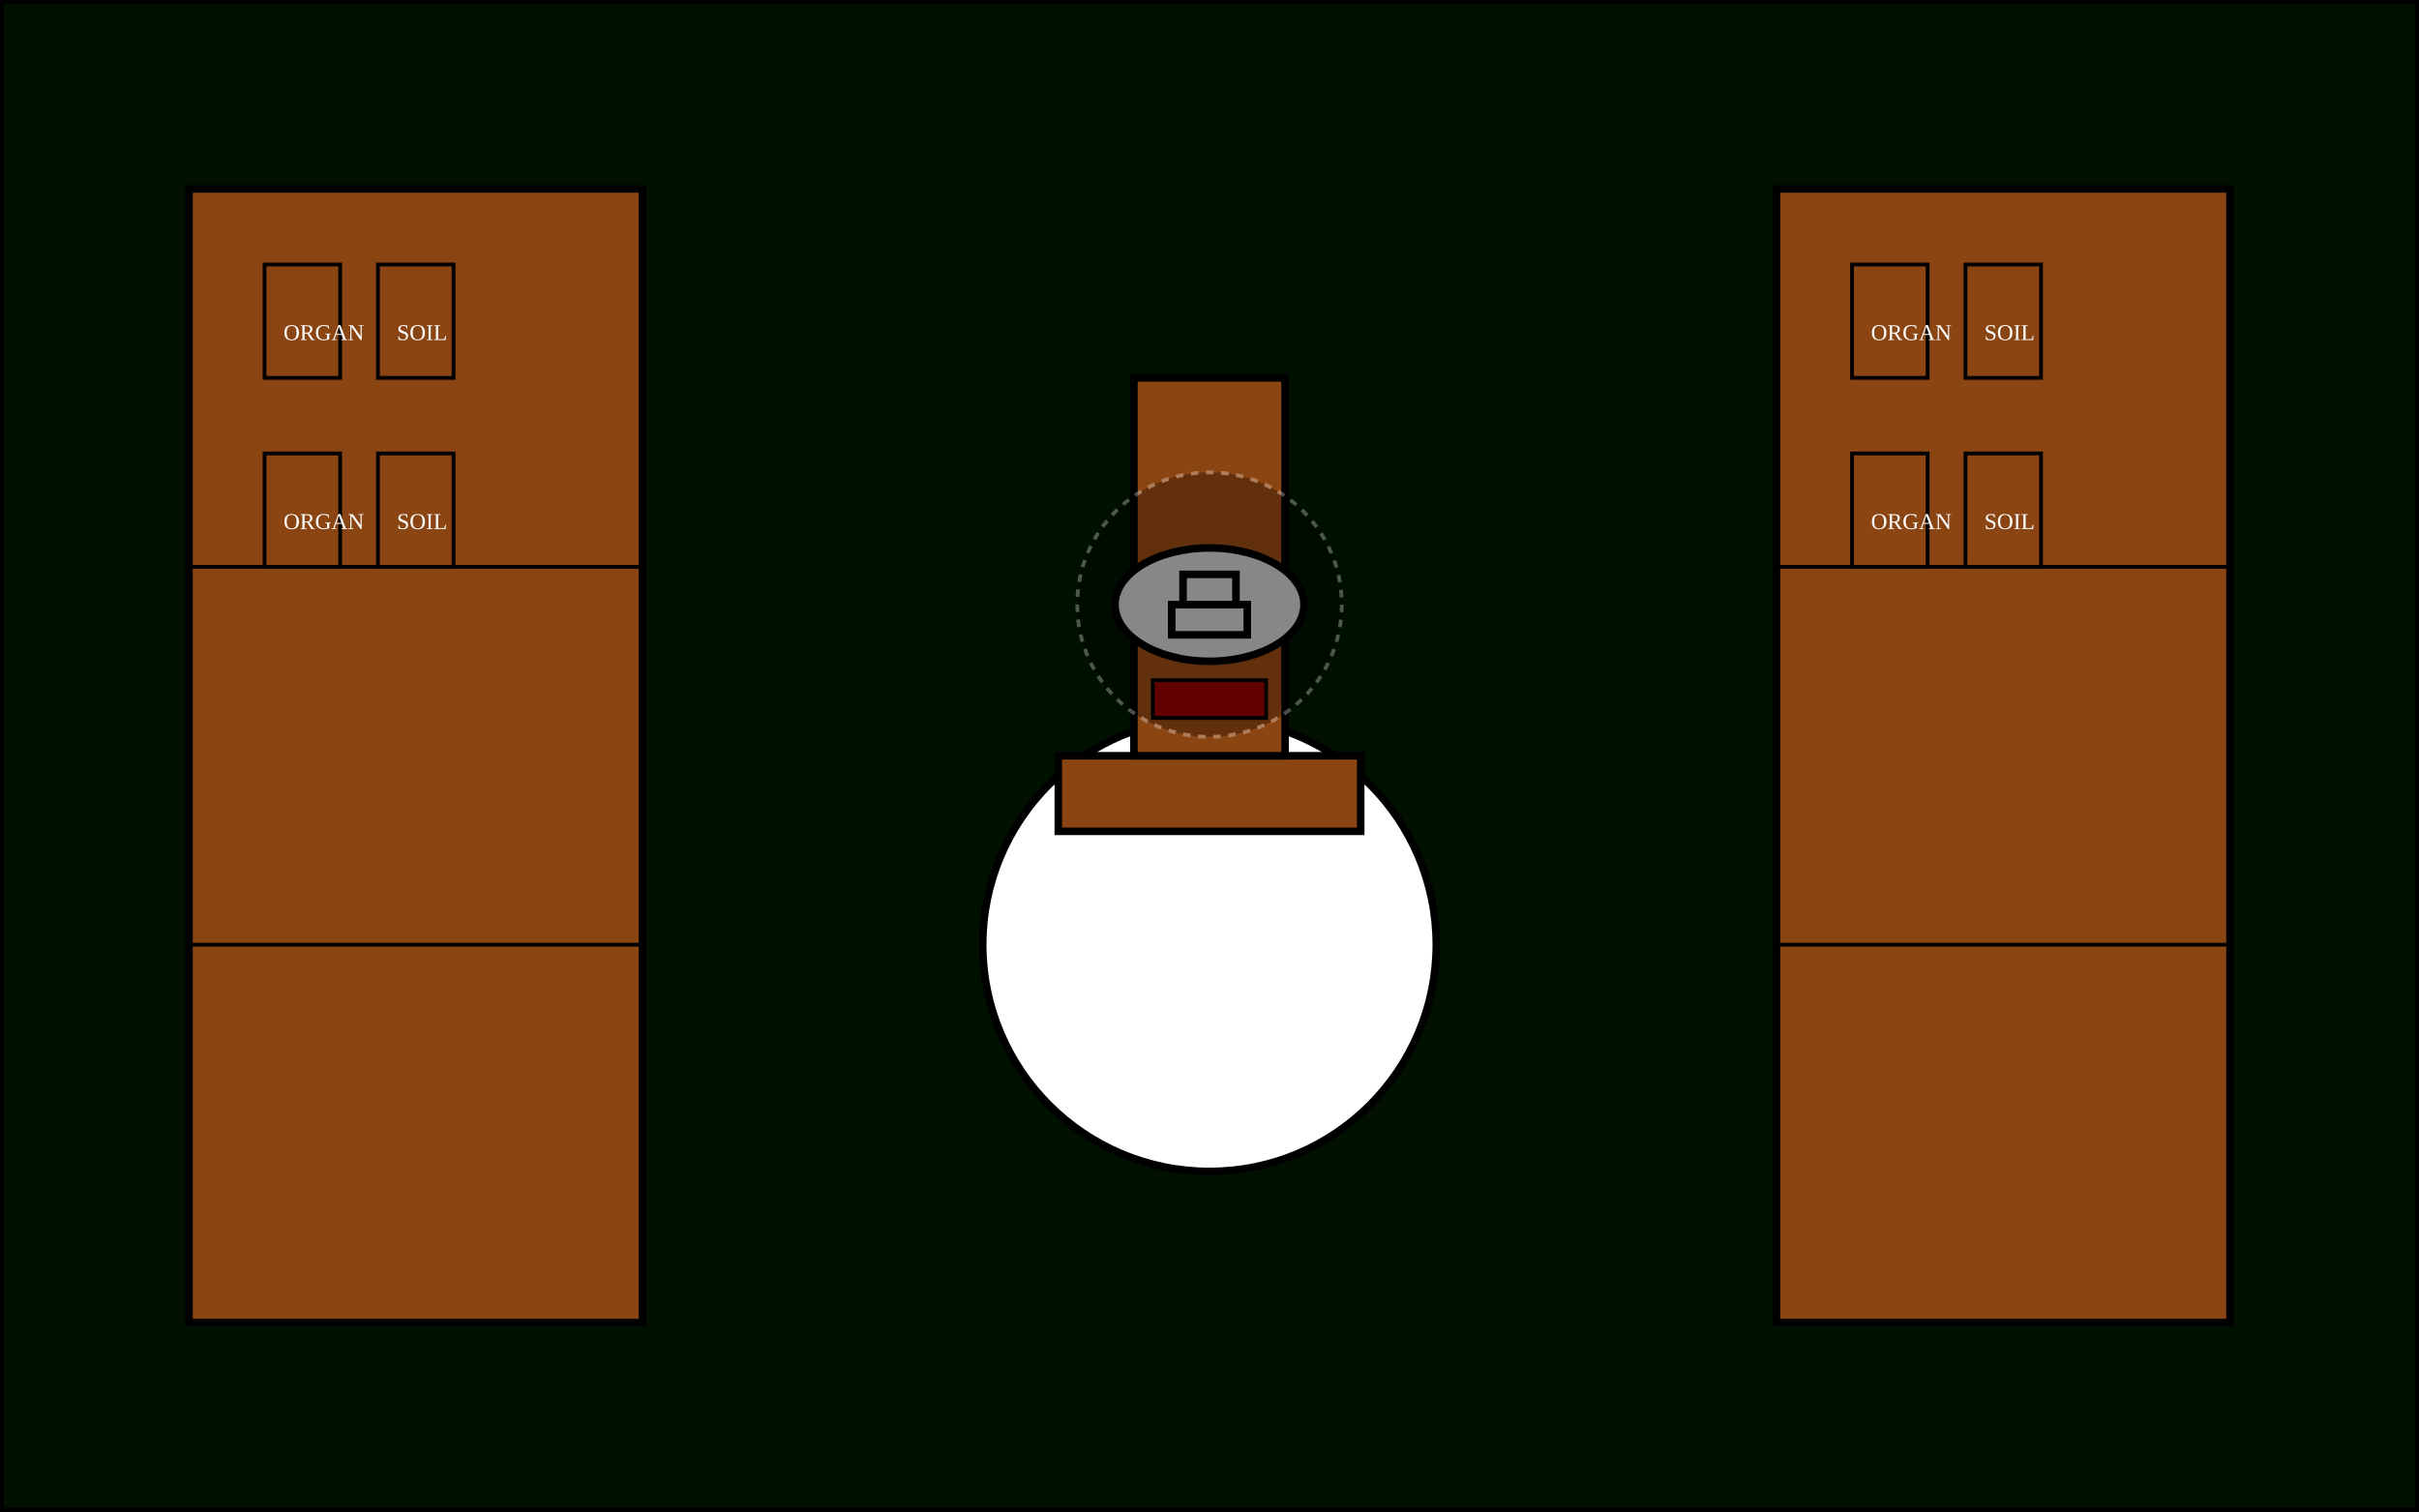
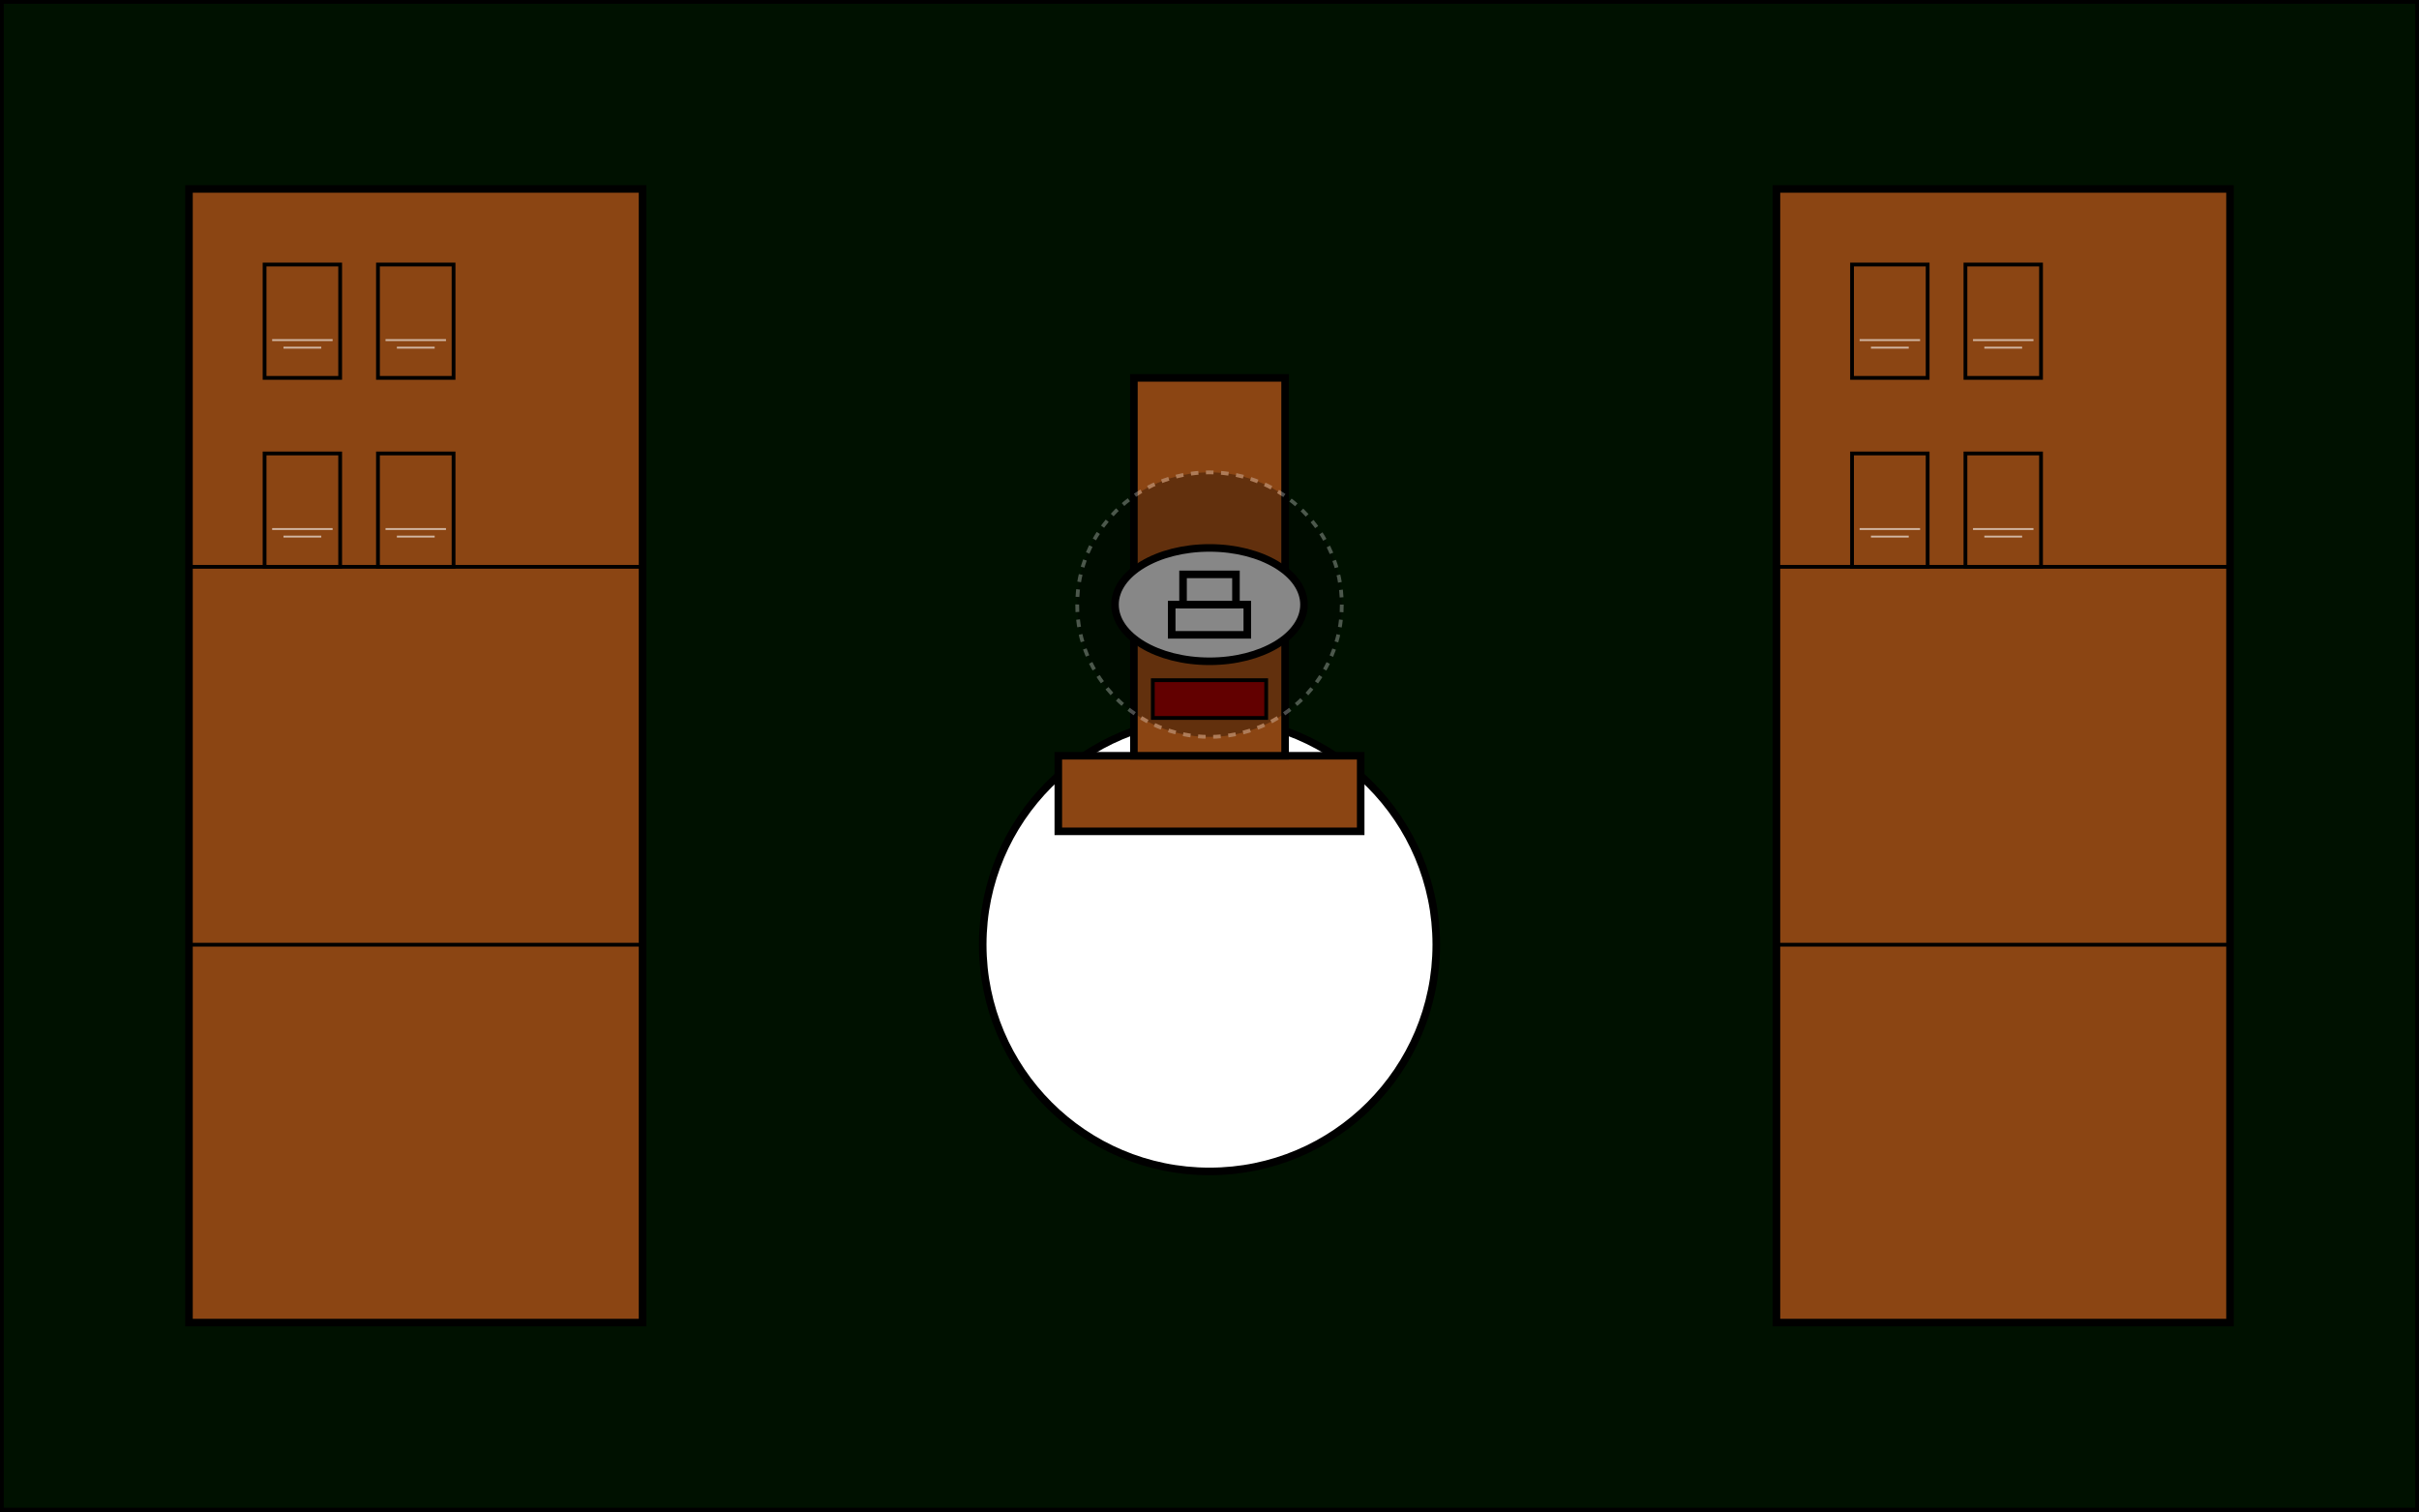
<svg xmlns="http://www.w3.org/2000/svg" width="640" height="400" viewBox="0 0 640 400">
  <rect width="640" height="400" fill="#000000" />
  <rect x="0" y="0" width="640" height="400" fill="#001100" stroke="#000000" stroke-width="2" />
  <rect x="50" y="50" width="120" height="300" fill="#8B4513" stroke="#000000" stroke-width="2" />
  <rect x="470" y="50" width="120" height="300" fill="#8B4513" stroke="#000000" stroke-width="2" />
  <line x1="50" y1="150" x2="170" y2="150" stroke="#000000" stroke-width="1" />
  <line x1="50" y1="250" x2="170" y2="250" stroke="#000000" stroke-width="1" />
  <line x1="470" y1="150" x2="590" y2="150" stroke="#000000" stroke-width="1" />
  <line x1="470" y1="250" x2="590" y2="250" stroke="#000000" stroke-width="1" />
  <rect x="70" y="70" width="20" height="30" fill="#8B4513" stroke="#000000" stroke-width="1" />
  <rect x="100" y="70" width="20" height="30" fill="#8B4513" stroke="#000000" stroke-width="1" />
  <rect x="70" y="120" width="20" height="30" fill="#8B4513" stroke="#000000" stroke-width="1" />
  <rect x="100" y="120" width="20" height="30" fill="#8B4513" stroke="#000000" stroke-width="1" />
  <rect x="490" y="70" width="20" height="30" fill="#8B4513" stroke="#000000" stroke-width="1" />
  <rect x="520" y="70" width="20" height="30" fill="#8B4513" stroke="#000000" stroke-width="1" />
  <rect x="490" y="120" width="20" height="30" fill="#8B4513" stroke="#000000" stroke-width="1" />
  <rect x="520" y="120" width="20" height="30" fill="#8B4513" stroke="#000000" stroke-width="1" />
-   <text x="75" y="90" fill="#FFFFFF" font-size="6">ORGAN</text>
-   <text x="105" y="90" fill="#FFFFFF" font-size="6">SOIL</text>
-   <text x="75" y="140" fill="#FFFFFF" font-size="6">ORGAN</text>
-   <text x="105" y="140" fill="#FFFFFF" font-size="6">SOIL</text>
-   <text x="495" y="90" fill="#FFFFFF" font-size="6">ORGAN</text>
-   <text x="525" y="90" fill="#FFFFFF" font-size="6">SOIL</text>
-   <text x="495" y="140" fill="#FFFFFF" font-size="6">ORGAN</text>
-   <text x="525" y="140" fill="#FFFFFF" font-size="6">SOIL</text>
+   <g opacity="0.6">
+     <path d="M 72 90 L 88 90 M 75 92 L 85 92" stroke="#FFFFFF" stroke-width="0.5" />
+     <path d="M 102 90 L 118 90 M 105 92 L 115 92" stroke="#FFFFFF" stroke-width="0.5" />
+     <path d="M 72 140 L 88 140 M 75 142 L 85 142" stroke="#FFFFFF" stroke-width="0.5" />
+     <path d="M 102 140 L 118 140 M 105 142 L 115 142" stroke="#FFFFFF" stroke-width="0.5" />
+     <path d="M 492 90 L 508 90 M 495 92 L 505 92" stroke="#FFFFFF" stroke-width="0.5" />
+     <path d="M 522 90 L 538 90 M 525 92 L 535 92" stroke="#FFFFFF" stroke-width="0.5" />
+     <path d="M 492 140 L 508 140 M 495 142 L 505 142" stroke="#FFFFFF" stroke-width="0.5" />
+     <path d="M 522 140 L 538 140 M 525 142 L 535 142" stroke="#FFFFFF" stroke-width="0.5" />
+   </g>
  <circle cx="320" cy="250" r="60" fill="#FFFFFF" stroke="#000000" stroke-width="2" />
  <rect x="280" y="200" width="80" height="20" fill="#8B4513" stroke="#000000" stroke-width="2" />
  <rect x="300" y="100" width="40" height="100" fill="#8B4513" stroke="#000000" stroke-width="2" />
  <rect x="305" y="180" width="30" height="10" fill="#8B0000" stroke="#000000" stroke-width="1" />
  <ellipse cx="320" cy="160" rx="25" ry="15" fill="#C0C0C0" stroke="#000000" stroke-width="2" />
  <rect x="310" y="160" width="20" height="8" fill="#C0C0C0" stroke="#000000" stroke-width="2" />
  <rect x="313" y="152" width="14" height="8" fill="#C0C0C0" stroke="#000000" stroke-width="2" />
  <circle cx="320" cy="160" r="35" fill="#000000" opacity="0.3" stroke="#FFFFFF" stroke-width="1" stroke-dasharray="2,2" />
</svg>
